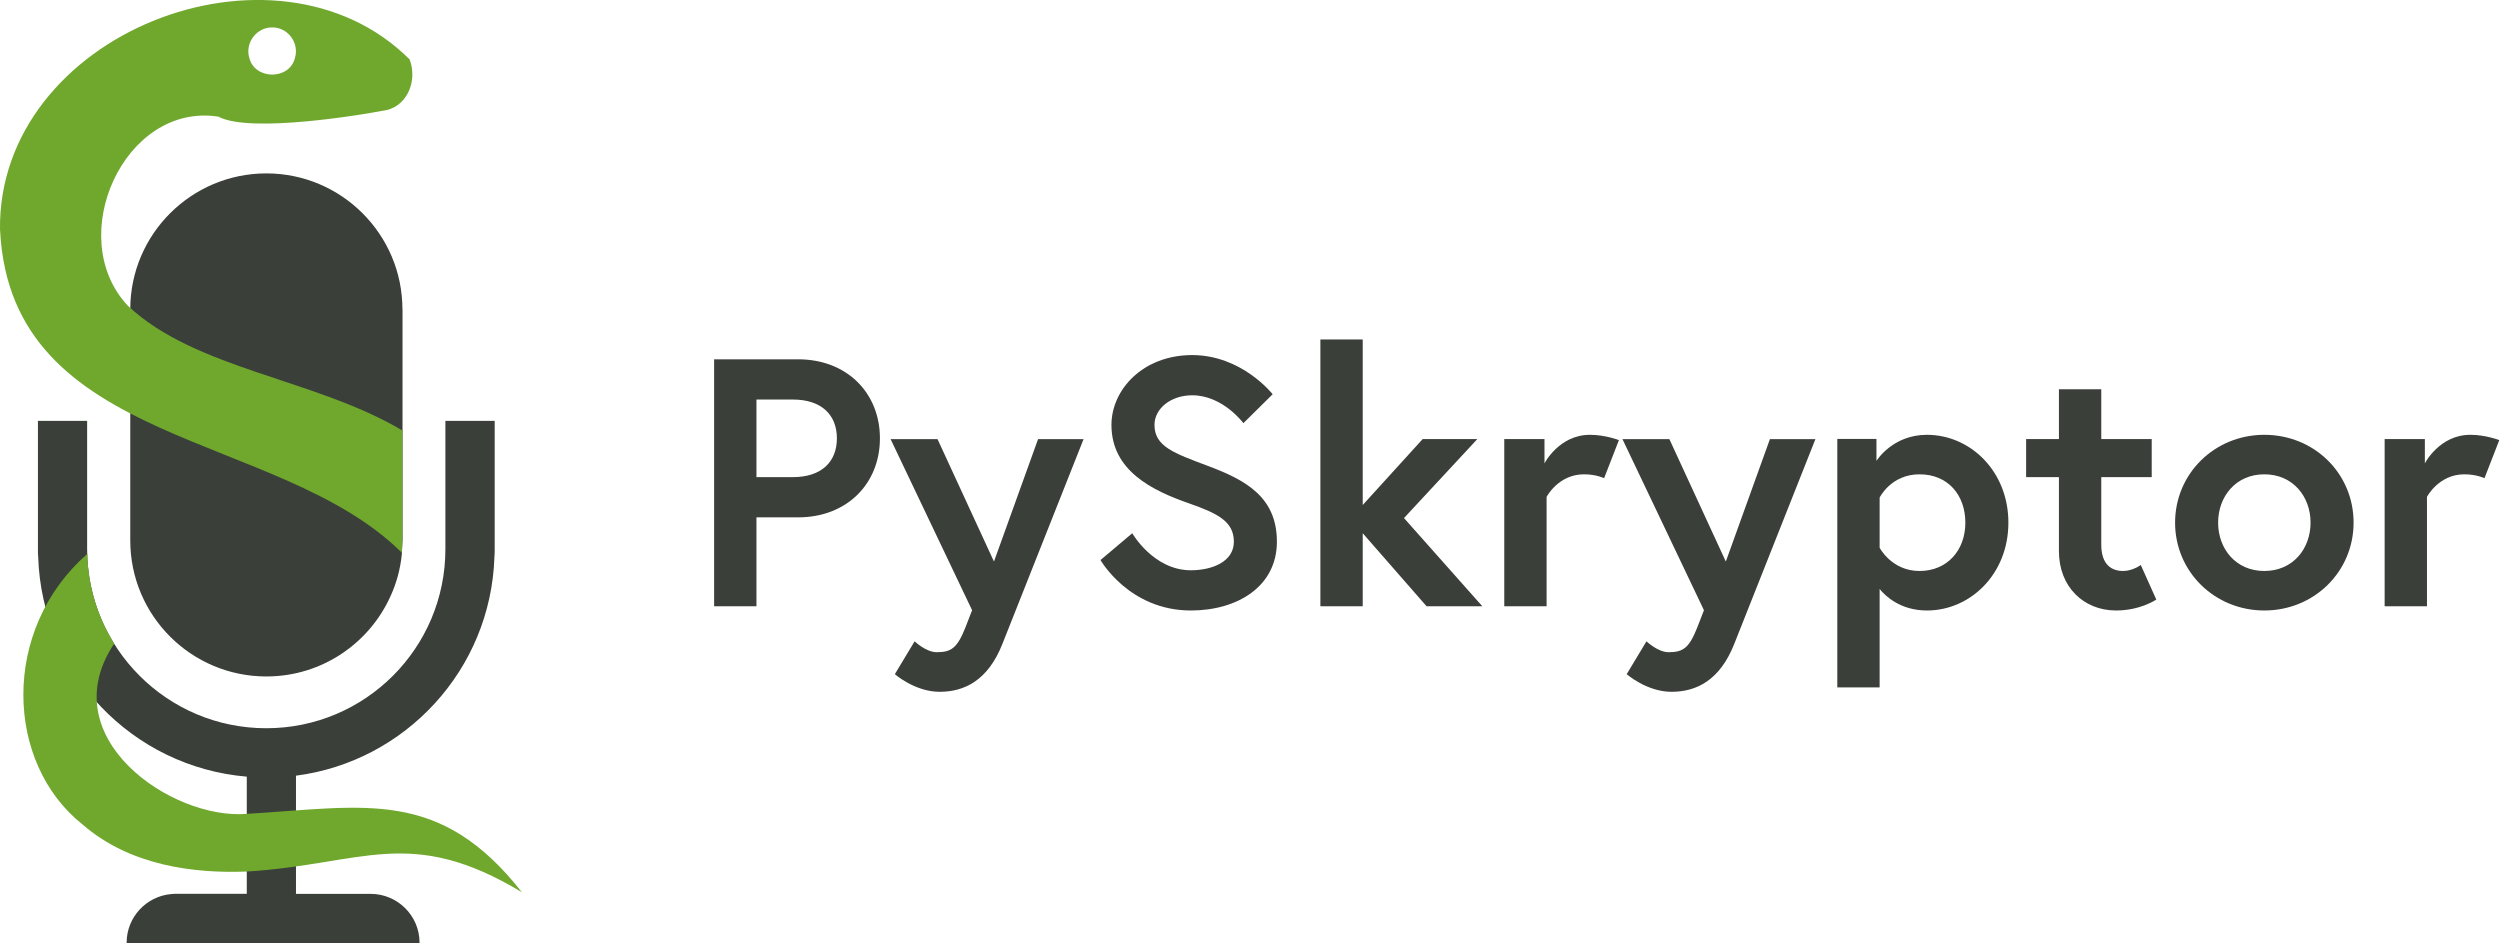
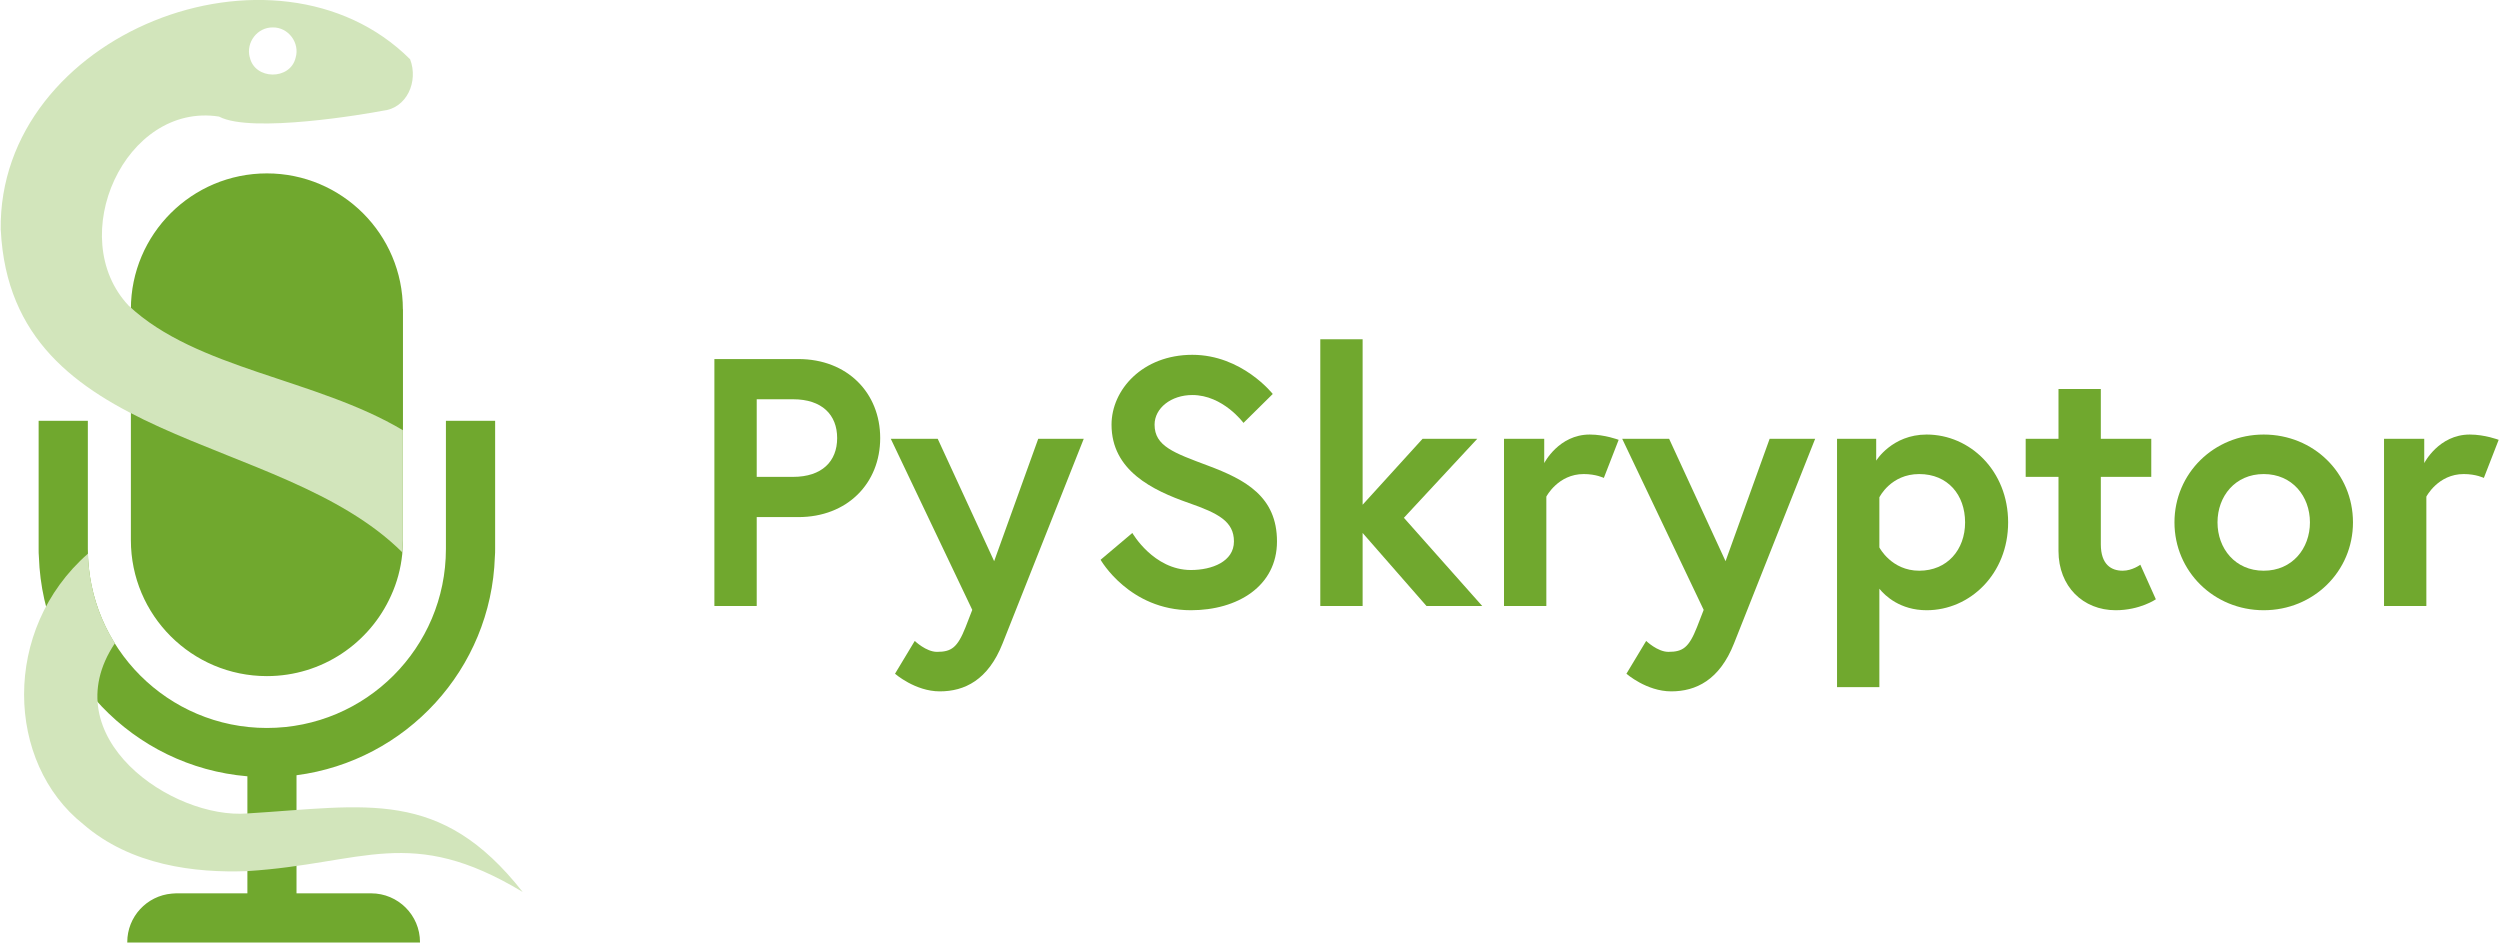
- <svg xmlns="http://www.w3.org/2000/svg" id="Warstwa_1" data-name="Warstwa 1" viewBox="0 0 283.46 106.92">
+ <svg xmlns="http://www.w3.org/2000/svg" id="Warstwa_1" data-name="Warstwa 1" viewBox="0 0 283.46 106.86">
  <defs>
    <style>
      .cls-1 {
        fill: #70a82e;
      }

      .cls-2 {
-         fill: #3a3f3a;
+         fill: #d2e5bb;
      }
    </style>
  </defs>
  <g>
-     <path class="cls-2" d="M45.64,35.08v26.2c0,.2-.03.79-.08,1.58-.17,1.66-.6,3.25-1.27,4.71-2.41,5.38-7.81,9.13-14.09,9.13-8.52,0-15.43-6.9-15.43-15.42v-26.23c.01-8.5,6.93-15.39,15.43-15.39s15.43,6.9,15.43,15.42Z" />
-     <path class="cls-2" d="M56.09,47.73v14.54c0,.29,0,.6-.03.9-.42,12.76-10.08,23.17-22.5,24.78v13.4h8.46c3.06,0,5.55,2.48,5.55,5.53v.05H14.36v-.05c0-2.88,2.22-5.26,5.06-5.51.15-.01.31-.03.47-.03h8.09v-13.28c-12.97-1.09-23.22-11.74-23.65-24.9-.03-.29-.03-.6-.03-.9v-14.54h5.58v14.54c0,11.22,9.09,20.31,20.31,20.31s20.31-9.09,20.31-20.31v-14.54h5.58Z" />
+     <path class="cls-1" d="M45.69,35.06v26.19c0,.2-.03.79-.08,1.57-.17,1.66-.6,3.25-1.27,4.71-2.41,5.38-7.81,9.13-14.08,9.13-8.51,0-15.42-6.9-15.42-15.41v-26.21c.01-8.5,6.92-15.38,15.42-15.38s15.42,6.9,15.42,15.41Z" />
+     <path class="cls-1" d="M56.14,47.7v14.53c0,.29,0,.6-.03.9-.42,12.75-10.07,23.15-22.49,24.77v13.39h8.46c3.06,0,5.54,2.48,5.54,5.53v.05H14.43v-.05c0-2.88,2.21-5.26,5.06-5.5.15-.01.31-.03.47-.03h8.09v-13.27c-12.97-1.09-23.2-11.74-23.64-24.88-.03-.29-.03-.6-.03-.9v-14.53h5.58v14.53c0,11.21,9.09,20.3,20.3,20.3s20.3-9.09,20.3-20.3v-14.53h5.58Z" />
  </g>
-   <path class="cls-1" d="M59.2,101.18c-12.72-7.66-18-3.18-31.21-2.36-5.93.23-13.23-.64-18.62-5.33C.59,86.55.05,71.42,9.9,62.8c.09,3.73,1.19,7.21,3.05,10.17-7.13,10.66,6.53,20.01,15.03,19.31,13.5-.82,21.88-2.97,31.21,8.9Z" />
-   <path class="cls-1" d="M24.79,13.24c3.65,1.93,16.75-.32,18.53-.67,2.77-.27,4.09-3.33,3.12-5.84C31.21-8.47-.32,3.82,0,26.1c.01,0,.03-.01,0,.01H0s.01.01.01.01c1.24,24.71,31.57,22.64,45.55,36.55.04-.69.06-1.2.06-1.4v-12.46c-9.88-5.88-23.4-6.9-31.11-14.13-7.33-7.77-.41-23.13,10.27-21.45ZM30.86,3.11c1.76-.03,3.09,1.75,2.59,3.43-.61,2.6-4.66,2.53-5.2-.06h-.01c-.43-1.68.87-3.39,2.63-3.37Z" />
+   <path class="cls-2" d="M59.24,101.12c-12.71-7.65-17.99-3.18-31.19-2.35-5.93.23-13.22-.64-18.61-5.32-8.77-6.95-9.3-22.06.54-30.68.09,3.72,1.19,7.21,3.05,10.16-7.12,10.65,6.53,20,15.03,19.3,13.49-.82,21.87-2.97,31.2,8.9Z" />
+   <path class="cls-2" d="M24.86,13.23c3.65,1.93,16.74-.32,18.52-.67,2.76-.27,4.08-3.33,3.12-5.84C31.27-8.46-.24,3.81.08,26.08c.01,0,.03-.01,0,.01H.08s.01.01.01.01c1.24,24.7,31.55,22.63,45.53,36.53.04-.69.06-1.2.06-1.4v-12.45c-9.87-5.88-23.39-6.9-31.09-14.12-7.32-7.77-.41-23.11,10.26-21.44ZM30.93,3.11c1.76-.03,3.09,1.75,2.59,3.43-.61,2.59-4.66,2.53-5.2-.06h-.01c-.43-1.68.87-3.39,2.62-3.37Z" />
  <g>
-     <path class="cls-2" d="M80.97,40.74h9.52c5.56,0,9.28,3.84,9.28,8.96s-3.72,8.96-9.28,8.96h-4.72v10.08h-4.8v-28.01ZM94.89,49.7c0-2.64-1.72-4.4-5-4.4h-4.12v8.8h4.12c3.28,0,5-1.76,5-4.4Z" />
-     <path class="cls-2" d="M103.7,72.71s1.28,1.24,2.52,1.24c1.64,0,2.32-.48,3.24-2.8l.76-1.96-9.24-19.4h5.32l6.4,13.88,5-13.88h5.16l-9.2,23.21c-1.64,4.16-4.32,5.44-7.12,5.44s-5.08-2-5.08-2l2.24-3.72Z" />
-     <path class="cls-2" d="M134.78,57.06c-4.12-1.44-8.76-3.68-8.76-8.88,0-3.96,3.52-7.92,9.16-7.92s9.12,4.44,9.12,4.44l-3.32,3.28s-2.32-3.16-5.8-3.16c-2.4,0-4.28,1.48-4.28,3.36,0,2.44,2.2,3.2,6.04,4.64,4.28,1.6,7.84,3.52,7.84,8.6s-4.48,7.8-9.76,7.8c-7,0-10.24-5.72-10.24-5.72l3.6-3.04s2.4,4.2,6.64,4.2c2.4,0,4.88-.96,4.88-3.24s-1.8-3.2-5.12-4.36Z" />
-     <path class="cls-2" d="M154.51,57.26l6.8-7.48h6.2l-8.32,8.96,8.88,10h-6.32l-7.24-8.28v8.28h-4.8v-30.25h4.8v18.76Z" />
-     <path class="cls-2" d="M183.56,49.9l-1.68,4.32s-.88-.44-2.28-.44c-2.92,0-4.24,2.56-4.24,2.56v12.4h-4.8v-18.96h4.56v2.76s1.64-3.24,5.16-3.24c1.72,0,3.28.6,3.28.6Z" />
-     <path class="cls-2" d="M186.68,72.71s1.28,1.24,2.52,1.24c1.64,0,2.32-.48,3.24-2.8l.76-1.96-9.24-19.4h5.32l6.4,13.88,5-13.88h5.16l-9.2,23.21c-1.64,4.16-4.32,5.44-7.12,5.44s-5.08-2-5.08-2l2.24-3.72Z" />
-     <path class="cls-2" d="M212.76,49.78v2.48s1.8-2.96,5.72-2.96c4.92,0,9.24,4.12,9.24,9.96s-4.32,9.96-9.24,9.96c-3,0-4.72-1.64-5.36-2.44v11.16h-4.8v-28.17h4.44ZM213.12,62.1s1.36,2.64,4.52,2.64,5.2-2.36,5.2-5.48-1.96-5.48-5.2-5.48-4.52,2.64-4.52,2.64v5.68Z" />
-     <path class="cls-2" d="M229.73,49.78h3.72v-5.64h4.8v5.64h5.72v4.32h-5.72v7.64c0,2.32,1.2,3,2.48,3,1.08,0,2-.68,2-.68l1.76,3.92s-1.8,1.24-4.56,1.24c-3.68,0-6.48-2.68-6.48-6.72v-8.4h-3.72v-4.32Z" />
-     <path class="cls-2" d="M266.86,59.26c0,5.56-4.48,9.96-10.12,9.96s-10.12-4.4-10.12-9.96,4.48-9.96,10.12-9.96,10.12,4.36,10.12,9.96ZM261.98,59.26c0-2.96-2-5.48-5.24-5.48s-5.24,2.52-5.24,5.48,2,5.48,5.24,5.48,5.24-2.52,5.24-5.48Z" />
-     <path class="cls-2" d="M283.38,49.9l-1.68,4.32s-.88-.44-2.28-.44c-2.92,0-4.24,2.56-4.24,2.56v12.4h-4.8v-18.96h4.56v2.76s1.64-3.24,5.16-3.24c1.72,0,3.28.6,3.28.6Z" />
+     <path class="cls-1" d="M81,40.71h9.52c5.56,0,9.28,3.84,9.28,8.96s-3.72,8.96-9.28,8.96h-4.72v10.08h-4.8v-28ZM94.92,49.67c0-2.64-1.72-4.4-5-4.4h-4.12v8.8h4.12c3.28,0,5-1.76,5-4.4Z" />
+     <path class="cls-1" d="M103.72,72.67s1.28,1.24,2.52,1.24c1.64,0,2.32-.48,3.24-2.8l.76-1.96-9.24-19.4h5.32l6.4,13.88,5-13.88h5.16l-9.2,23.2c-1.64,4.16-4.32,5.44-7.12,5.44s-5.08-2-5.08-2l2.24-3.72Z" />
+     <path class="cls-1" d="M134.79,57.03c-4.12-1.44-8.76-3.68-8.76-8.88,0-3.96,3.52-7.92,9.16-7.92s9.12,4.44,9.12,4.44l-3.32,3.28s-2.32-3.16-5.8-3.16c-2.4,0-4.28,1.48-4.28,3.36,0,2.44,2.2,3.2,6.04,4.64,4.28,1.6,7.84,3.52,7.84,8.6s-4.48,7.8-9.76,7.8c-7,0-10.24-5.72-10.24-5.72l3.6-3.04s2.4,4.2,6.64,4.2c2.4,0,4.88-.96,4.88-3.24s-1.8-3.2-5.12-4.36Z" />
+     <path class="cls-1" d="M154.5,57.23l6.8-7.48h6.2l-8.32,8.96,8.88,10h-6.32l-7.24-8.28v8.28h-4.8v-30.24h4.8v18.76Z" />
+     <path class="cls-1" d="M183.53,49.87l-1.68,4.32s-.88-.44-2.28-.44c-2.92,0-4.24,2.56-4.24,2.56v12.4h-4.8v-18.96h4.56v2.76s1.64-3.24,5.16-3.24c1.72,0,3.28.6,3.28.6Z" />
+     <path class="cls-1" d="M186.65,72.67s1.28,1.24,2.52,1.24c1.64,0,2.32-.48,3.24-2.8l.76-1.96-9.24-19.4h5.32l6.4,13.88,5-13.88h5.16l-9.2,23.2c-1.64,4.16-4.32,5.44-7.12,5.44s-5.08-2-5.08-2l2.24-3.72Z" />
+     <path class="cls-1" d="M212.73,49.75v2.48s1.8-2.96,5.72-2.96c4.92,0,9.24,4.12,9.24,9.96s-4.32,9.96-9.24,9.96c-3,0-4.72-1.64-5.36-2.44v11.16h-4.8v-28.16h4.44ZM213.09,62.07s1.36,2.64,4.52,2.64,5.2-2.36,5.2-5.48-1.96-5.48-5.2-5.48-4.52,2.64-4.52,2.64v5.68Z" />
+     <path class="cls-1" d="M229.68,49.75h3.72v-5.64h4.8v5.64h5.72v4.32h-5.72v7.64c0,2.32,1.2,3,2.48,3,1.08,0,2-.68,2-.68l1.76,3.92s-1.8,1.24-4.56,1.24c-3.68,0-6.48-2.68-6.48-6.72v-8.4h-3.72v-4.32Z" />
+     <path class="cls-1" d="M266.79,59.23c0,5.56-4.48,9.96-10.12,9.96s-10.12-4.4-10.12-9.96,4.48-9.96,10.12-9.96,10.12,4.36,10.12,9.96ZM261.91,59.23c0-2.96-2-5.48-5.24-5.48s-5.24,2.52-5.24,5.48,2,5.48,5.24,5.48,5.24-2.52,5.24-5.48Z" />
+     <path class="cls-1" d="M283.31,49.87l-1.68,4.32s-.88-.44-2.28-.44c-2.92,0-4.24,2.56-4.24,2.56v12.4h-4.8v-18.96h4.56v2.76s1.64-3.24,5.16-3.24c1.72,0,3.28.6,3.28.6Z" />
  </g>
</svg>
